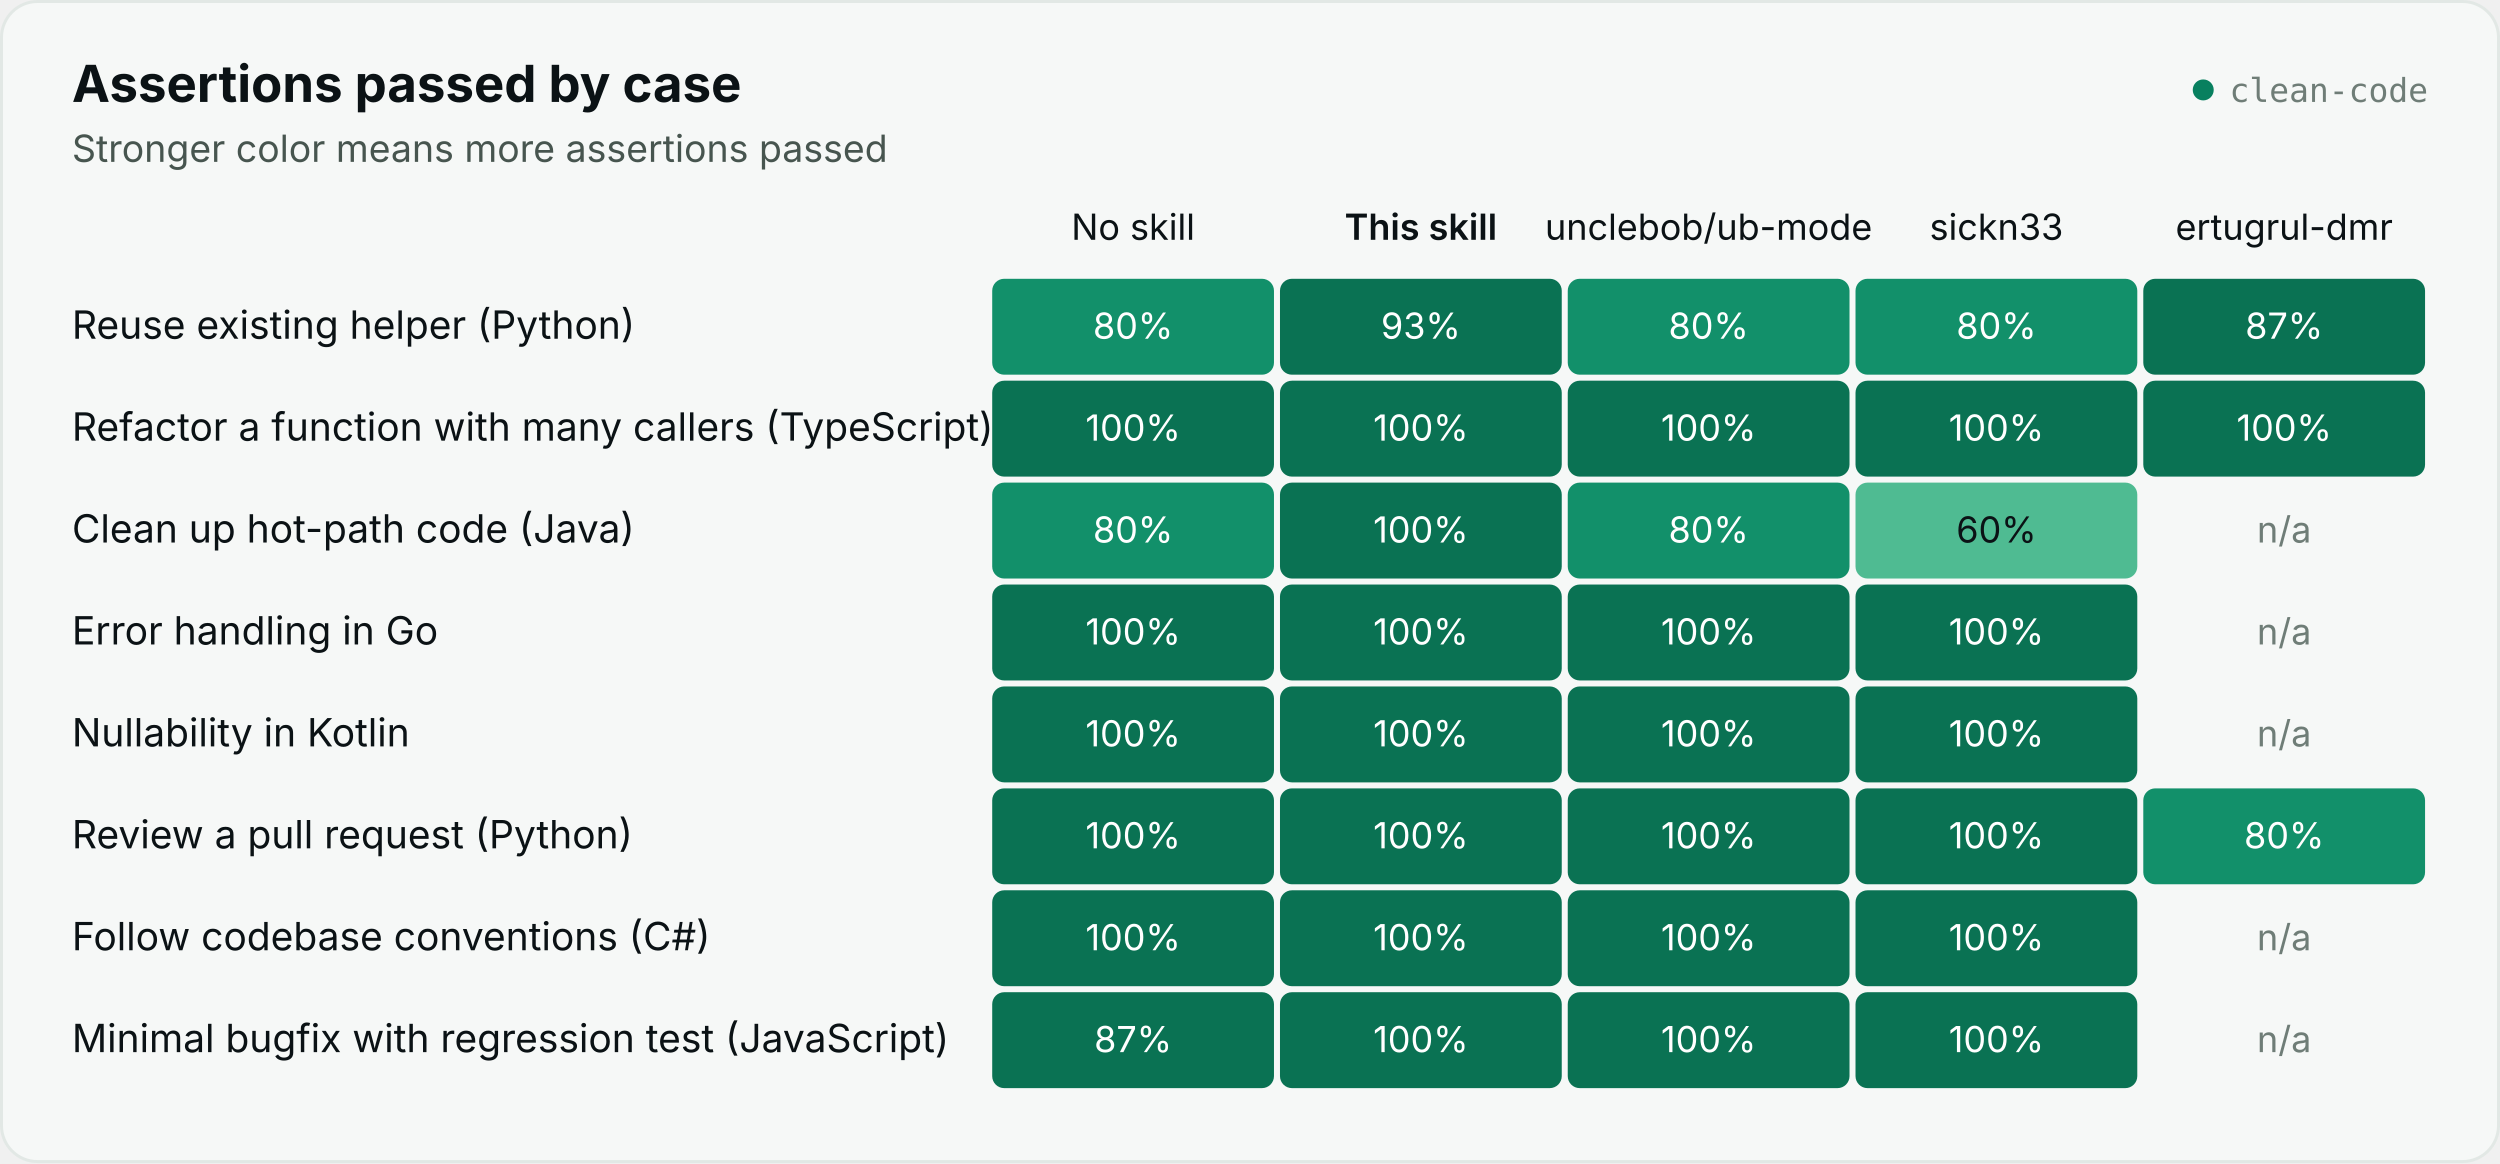
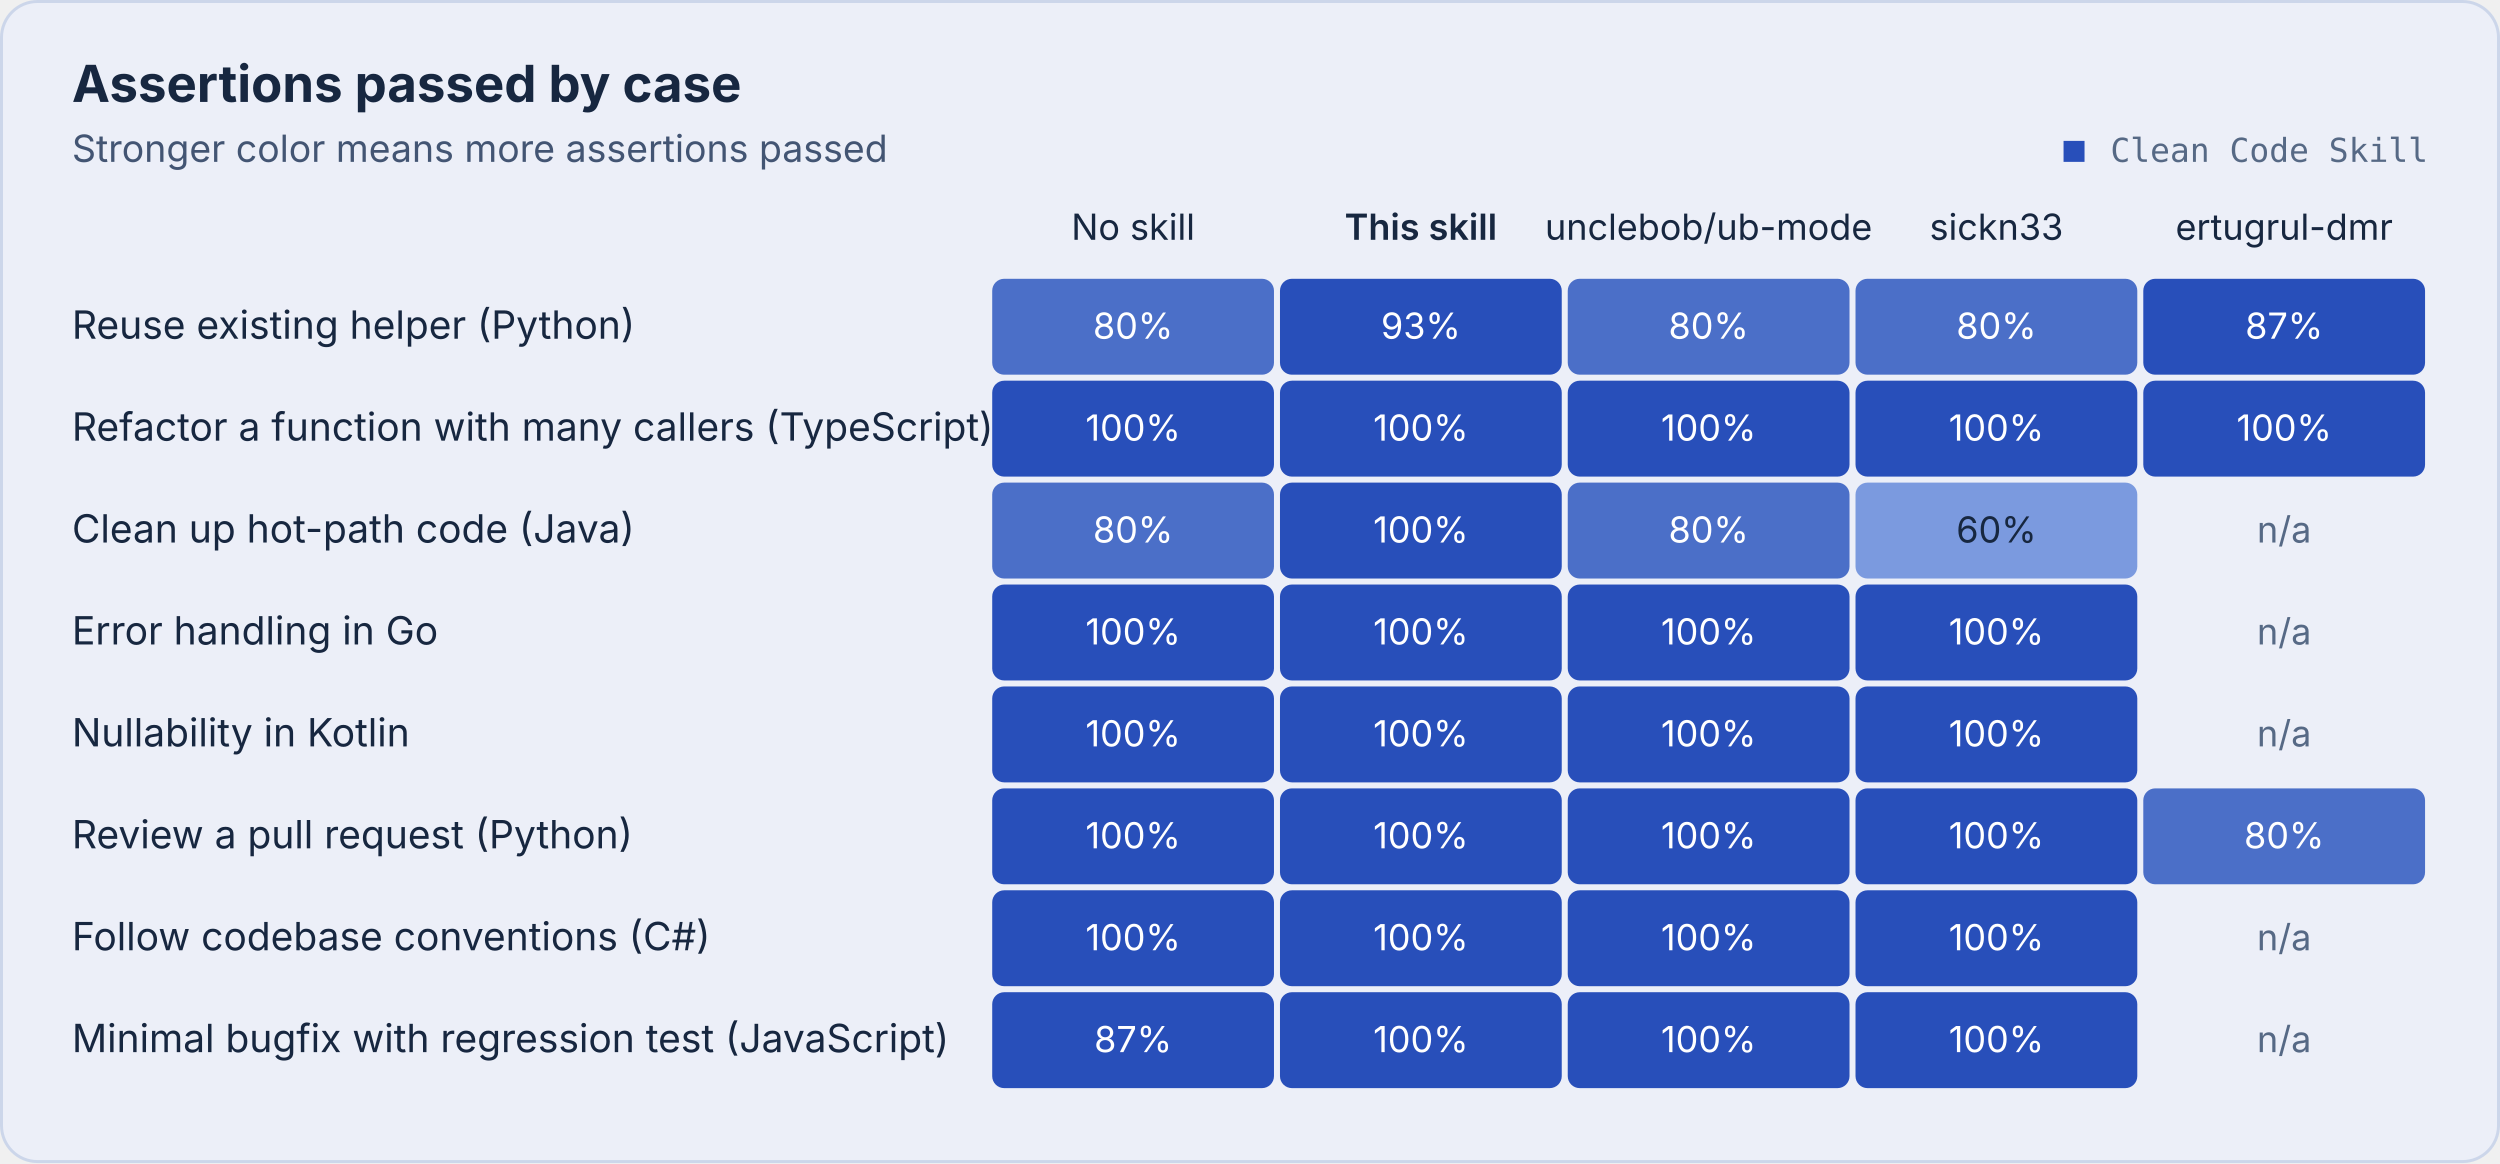
<svg xmlns="http://www.w3.org/2000/svg" width="834" height="388" viewBox="0 0 834 388" role="img" aria-labelledby="t">
-   <style>text{font-family:Inter, ui-sans-serif, system-ui, -apple-system, 'Segoe UI', Roboto, sans-serif} .mono{font-family:ui-monospace, 'SF Mono', 'Cascadia Code', 'JetBrains Mono', Menlo, Consolas, monospace} .bg{fill:#f6f8f7} .frame{stroke:#e2e8e5} .ink{fill:#0b1215} .ink2{fill:#47554f} .muted{fill:#6f7d77} .grid{stroke:#e2e8e5} .bar{fill:#cfd7d3} .accent{fill:#08805f} .axis{stroke:#c3ccc8} .ref{stroke:#47554f} .bar-strong{fill:#74817c} .on-accent{fill:#ffffff} .on-bar{fill:#0b1215} .on-bar-strong{fill:#ffffff} .seq-0{fill:#e3f5ed} .on-seq-0{fill:#0b1215} .seq-1{fill:#c2e9d8} .on-seq-1{fill:#0b1215} .seq-2{fill:#8fd6b9} .on-seq-2{fill:#0b1215} .seq-3{fill:#4fbb92} .on-seq-3{fill:#0b1215} .seq-4{fill:#12906a} .on-seq-4{fill:#ffffff} .seq-5{fill:#0a7253} .on-seq-5{fill:#ffffff} @media (prefers-color-scheme: dark){.bg{fill:#0f1614} .frame{stroke:#1f2a26} .ink{fill:#edf3f0} .ink2{fill:#b4c1bb} .muted{fill:#83918b} .grid{stroke:#1f2a26} .bar{fill:#34403c} .accent{fill:#34d399} .axis{stroke:#3a4642} .ref{stroke:#b4c1bb} .bar-strong{fill:#64716c} .on-accent{fill:#04140e} .on-bar{fill:#edf3f0} .on-bar-strong{fill:#ffffff} .seq-0{fill:#15302a} .on-seq-0{fill:#edf3f0} .seq-1{fill:#1a4739} .on-seq-1{fill:#edf3f0} .seq-2{fill:#1f634e} .on-seq-2{fill:#edf3f0} .seq-3{fill:#238866} .on-seq-3{fill:#edf3f0} .seq-4{fill:#2db27f} .on-seq-4{fill:#04140e} .seq-5{fill:#56dba3} .on-seq-5{fill:#04140e}}</style>
+   <style>text{font-family:Inter, ui-sans-serif, system-ui, -apple-system, 'Segoe UI', Roboto, sans-serif} .mono{font-family:'Cascadia Code', 'JetBrains Mono', 'SF Mono', Consolas, monospace} .bg{fill:#eceff8} .frame{stroke:#ccd6ea} .ink{fill:#172740} .ink2{fill:#435573} .muted{fill:#566985} .grid{stroke:#ccd6ea} .bar{fill:#ced8eb} .accent{fill:#284fba} .axis{stroke:#adbbd5} .ref{stroke:#435573} .bar-strong{fill:#607393} .on-accent{fill:#ffffff} .on-bar{fill:#172740} .on-bar-strong{fill:#ffffff} .seq-0{fill:#e1e8fb} .on-seq-0{fill:#172740} .seq-1{fill:#c3d2f5} .on-seq-1{fill:#172740} .seq-2{fill:#a0b9eb} .on-seq-2{fill:#172740} .seq-3{fill:#7b9adf} .on-seq-3{fill:#172740} .seq-4{fill:#4b6fc8} .on-seq-4{fill:#ffffff} .seq-5{fill:#284fba} .on-seq-5{fill:#ffffff} @media (prefers-color-scheme: dark){.bg{fill:#172740} .frame{stroke:#2c4260} .ink{fill:#f3f6fc} .ink2{fill:#cbd5e7} .muted{fill:#aabad5} .grid{stroke:#2c4260} .bar{fill:#354d71} .accent{fill:#8fabff} .axis{stroke:#4b6386} .ref{stroke:#cbd5e7} .bar-strong{fill:#536c90} .on-accent{fill:#172740} .on-bar{fill:#f3f6fc} .on-bar-strong{fill:#ffffff} .seq-0{fill:#22395b} .on-seq-0{fill:#f3f6fc} .seq-1{fill:#2b4674} .on-seq-1{fill:#f3f6fc} .seq-2{fill:#385a95} .on-seq-2{fill:#f3f6fc} .seq-3{fill:#4269a9} .on-seq-3{fill:#f3f6fc} .seq-4{fill:#8fabff} .on-seq-4{fill:#172740} .seq-5{fill:#b4c9ff} .on-seq-5{fill:#172740}}</style>
  <rect class="bg frame" x="0.5" y="0.5" width="833" height="387" rx="12" stroke-width="1" />
  <text class="ink" x="24" y="34" font-size="17" font-weight="700">Assertions passed by case</text>
  <text class="ink2" x="24" y="54" font-size="12.5">Stronger color means more assertions passed</text>
-   <circle class="accent" cx="735.0" cy="30" r="3.5" />
-   <text class="muted mono" x="810" y="34" font-size="11" text-anchor="end">clean-code</text>
+   <rect class="accent" x="688.4" y="47" width="7" height="7" />
+   <text class="muted mono" x="810" y="54" font-size="11" text-anchor="end">Clean Code Skill</text>
  <text class="ink" x="378.0" y="80" font-size="12" font-weight="400" text-anchor="middle">No skill</text>
  <text class="ink" x="474.0" y="80" font-size="12" font-weight="600" text-anchor="middle">This skill</text>
  <text class="ink" x="570.0" y="80" font-size="12" font-weight="400" text-anchor="middle">unclebob/ub-mode</text>
  <text class="ink" x="666.0" y="80" font-size="12" font-weight="400" text-anchor="middle">sickn33</text>
  <text class="ink" x="762.0" y="80" font-size="12" font-weight="400" text-anchor="middle">ertugrul-dmr</text>
  <text class="ink" x="24" y="113.0" font-size="13">Reuse existing helper (Python)</text>
  <rect class="seq-4" x="331" y="93" width="94" height="32" rx="4" />
  <text class="on-seq-4" x="378.0" y="113.0" font-size="12" text-anchor="middle">80%</text>
  <rect class="seq-5" x="427" y="93" width="94" height="32" rx="4" />
  <text class="on-seq-5" x="474.0" y="113.0" font-size="12" text-anchor="middle">93%</text>
  <rect class="seq-4" x="523" y="93" width="94" height="32" rx="4" />
  <text class="on-seq-4" x="570.0" y="113.0" font-size="12" text-anchor="middle">80%</text>
  <rect class="seq-4" x="619" y="93" width="94" height="32" rx="4" />
  <text class="on-seq-4" x="666.0" y="113.0" font-size="12" text-anchor="middle">80%</text>
  <rect class="seq-5" x="715" y="93" width="94" height="32" rx="4" />
  <text class="on-seq-5" x="762.0" y="113.0" font-size="12" text-anchor="middle">87%</text>
  <text class="ink" x="24" y="147.0" font-size="13">Refactor a function with many callers (TypeScript)</text>
  <rect class="seq-5" x="331" y="127" width="94" height="32" rx="4" />
  <text class="on-seq-5" x="378.0" y="147.0" font-size="12" text-anchor="middle">100%</text>
  <rect class="seq-5" x="427" y="127" width="94" height="32" rx="4" />
  <text class="on-seq-5" x="474.0" y="147.0" font-size="12" text-anchor="middle">100%</text>
  <rect class="seq-5" x="523" y="127" width="94" height="32" rx="4" />
  <text class="on-seq-5" x="570.0" y="147.0" font-size="12" text-anchor="middle">100%</text>
  <rect class="seq-5" x="619" y="127" width="94" height="32" rx="4" />
  <text class="on-seq-5" x="666.0" y="147.0" font-size="12" text-anchor="middle">100%</text>
  <rect class="seq-5" x="715" y="127" width="94" height="32" rx="4" />
  <text class="on-seq-5" x="762.0" y="147.0" font-size="12" text-anchor="middle">100%</text>
  <text class="ink" x="24" y="181.0" font-size="13">Clean up hot-path code (Java)</text>
  <rect class="seq-4" x="331" y="161" width="94" height="32" rx="4" />
  <text class="on-seq-4" x="378.0" y="181.0" font-size="12" text-anchor="middle">80%</text>
  <rect class="seq-5" x="427" y="161" width="94" height="32" rx="4" />
  <text class="on-seq-5" x="474.0" y="181.0" font-size="12" text-anchor="middle">100%</text>
  <rect class="seq-4" x="523" y="161" width="94" height="32" rx="4" />
  <text class="on-seq-4" x="570.0" y="181.0" font-size="12" text-anchor="middle">80%</text>
  <rect class="seq-3" x="619" y="161" width="94" height="32" rx="4" />
  <text class="on-seq-3" x="666.0" y="181.0" font-size="12" text-anchor="middle">60%</text>
  <text class="muted" x="762.0" y="181.0" font-size="12" text-anchor="middle">n/a</text>
  <text class="ink" x="24" y="215.0" font-size="13">Error handling in Go</text>
  <rect class="seq-5" x="331" y="195" width="94" height="32" rx="4" />
  <text class="on-seq-5" x="378.0" y="215.0" font-size="12" text-anchor="middle">100%</text>
  <rect class="seq-5" x="427" y="195" width="94" height="32" rx="4" />
  <text class="on-seq-5" x="474.0" y="215.0" font-size="12" text-anchor="middle">100%</text>
  <rect class="seq-5" x="523" y="195" width="94" height="32" rx="4" />
  <text class="on-seq-5" x="570.0" y="215.0" font-size="12" text-anchor="middle">100%</text>
  <rect class="seq-5" x="619" y="195" width="94" height="32" rx="4" />
  <text class="on-seq-5" x="666.0" y="215.0" font-size="12" text-anchor="middle">100%</text>
  <text class="muted" x="762.0" y="215.0" font-size="12" text-anchor="middle">n/a</text>
  <text class="ink" x="24" y="249.0" font-size="13">Nullability in Kotlin</text>
  <rect class="seq-5" x="331" y="229" width="94" height="32" rx="4" />
  <text class="on-seq-5" x="378.0" y="249.0" font-size="12" text-anchor="middle">100%</text>
  <rect class="seq-5" x="427" y="229" width="94" height="32" rx="4" />
  <text class="on-seq-5" x="474.0" y="249.0" font-size="12" text-anchor="middle">100%</text>
  <rect class="seq-5" x="523" y="229" width="94" height="32" rx="4" />
  <text class="on-seq-5" x="570.0" y="249.0" font-size="12" text-anchor="middle">100%</text>
  <rect class="seq-5" x="619" y="229" width="94" height="32" rx="4" />
  <text class="on-seq-5" x="666.0" y="249.0" font-size="12" text-anchor="middle">100%</text>
  <text class="muted" x="762.0" y="249.0" font-size="12" text-anchor="middle">n/a</text>
  <text class="ink" x="24" y="283.0" font-size="13">Review a pull request (Python)</text>
  <rect class="seq-5" x="331" y="263" width="94" height="32" rx="4" />
  <text class="on-seq-5" x="378.0" y="283.0" font-size="12" text-anchor="middle">100%</text>
  <rect class="seq-5" x="427" y="263" width="94" height="32" rx="4" />
  <text class="on-seq-5" x="474.0" y="283.0" font-size="12" text-anchor="middle">100%</text>
  <rect class="seq-5" x="523" y="263" width="94" height="32" rx="4" />
  <text class="on-seq-5" x="570.0" y="283.0" font-size="12" text-anchor="middle">100%</text>
  <rect class="seq-5" x="619" y="263" width="94" height="32" rx="4" />
  <text class="on-seq-5" x="666.0" y="283.0" font-size="12" text-anchor="middle">100%</text>
  <rect class="seq-4" x="715" y="263" width="94" height="32" rx="4" />
  <text class="on-seq-4" x="762.0" y="283.0" font-size="12" text-anchor="middle">80%</text>
  <text class="ink" x="24" y="317.0" font-size="13">Follow codebase conventions (C#)</text>
  <rect class="seq-5" x="331" y="297" width="94" height="32" rx="4" />
  <text class="on-seq-5" x="378.0" y="317.0" font-size="12" text-anchor="middle">100%</text>
  <rect class="seq-5" x="427" y="297" width="94" height="32" rx="4" />
  <text class="on-seq-5" x="474.0" y="317.0" font-size="12" text-anchor="middle">100%</text>
  <rect class="seq-5" x="523" y="297" width="94" height="32" rx="4" />
  <text class="on-seq-5" x="570.0" y="317.0" font-size="12" text-anchor="middle">100%</text>
  <rect class="seq-5" x="619" y="297" width="94" height="32" rx="4" />
  <text class="on-seq-5" x="666.0" y="317.0" font-size="12" text-anchor="middle">100%</text>
  <text class="muted" x="762.0" y="317.0" font-size="12" text-anchor="middle">n/a</text>
  <text class="ink" x="24" y="351.0" font-size="13">Minimal bugfix with regression test (JavaScript)</text>
  <rect class="seq-5" x="331" y="331" width="94" height="32" rx="4" />
  <text class="on-seq-5" x="378.0" y="351.0" font-size="12" text-anchor="middle">87%</text>
  <rect class="seq-5" x="427" y="331" width="94" height="32" rx="4" />
  <text class="on-seq-5" x="474.0" y="351.0" font-size="12" text-anchor="middle">100%</text>
  <rect class="seq-5" x="523" y="331" width="94" height="32" rx="4" />
  <text class="on-seq-5" x="570.0" y="351.0" font-size="12" text-anchor="middle">100%</text>
  <rect class="seq-5" x="619" y="331" width="94" height="32" rx="4" />
  <text class="on-seq-5" x="666.0" y="351.0" font-size="12" text-anchor="middle">100%</text>
  <text class="muted" x="762.0" y="351.0" font-size="12" text-anchor="middle">n/a</text>
</svg>
